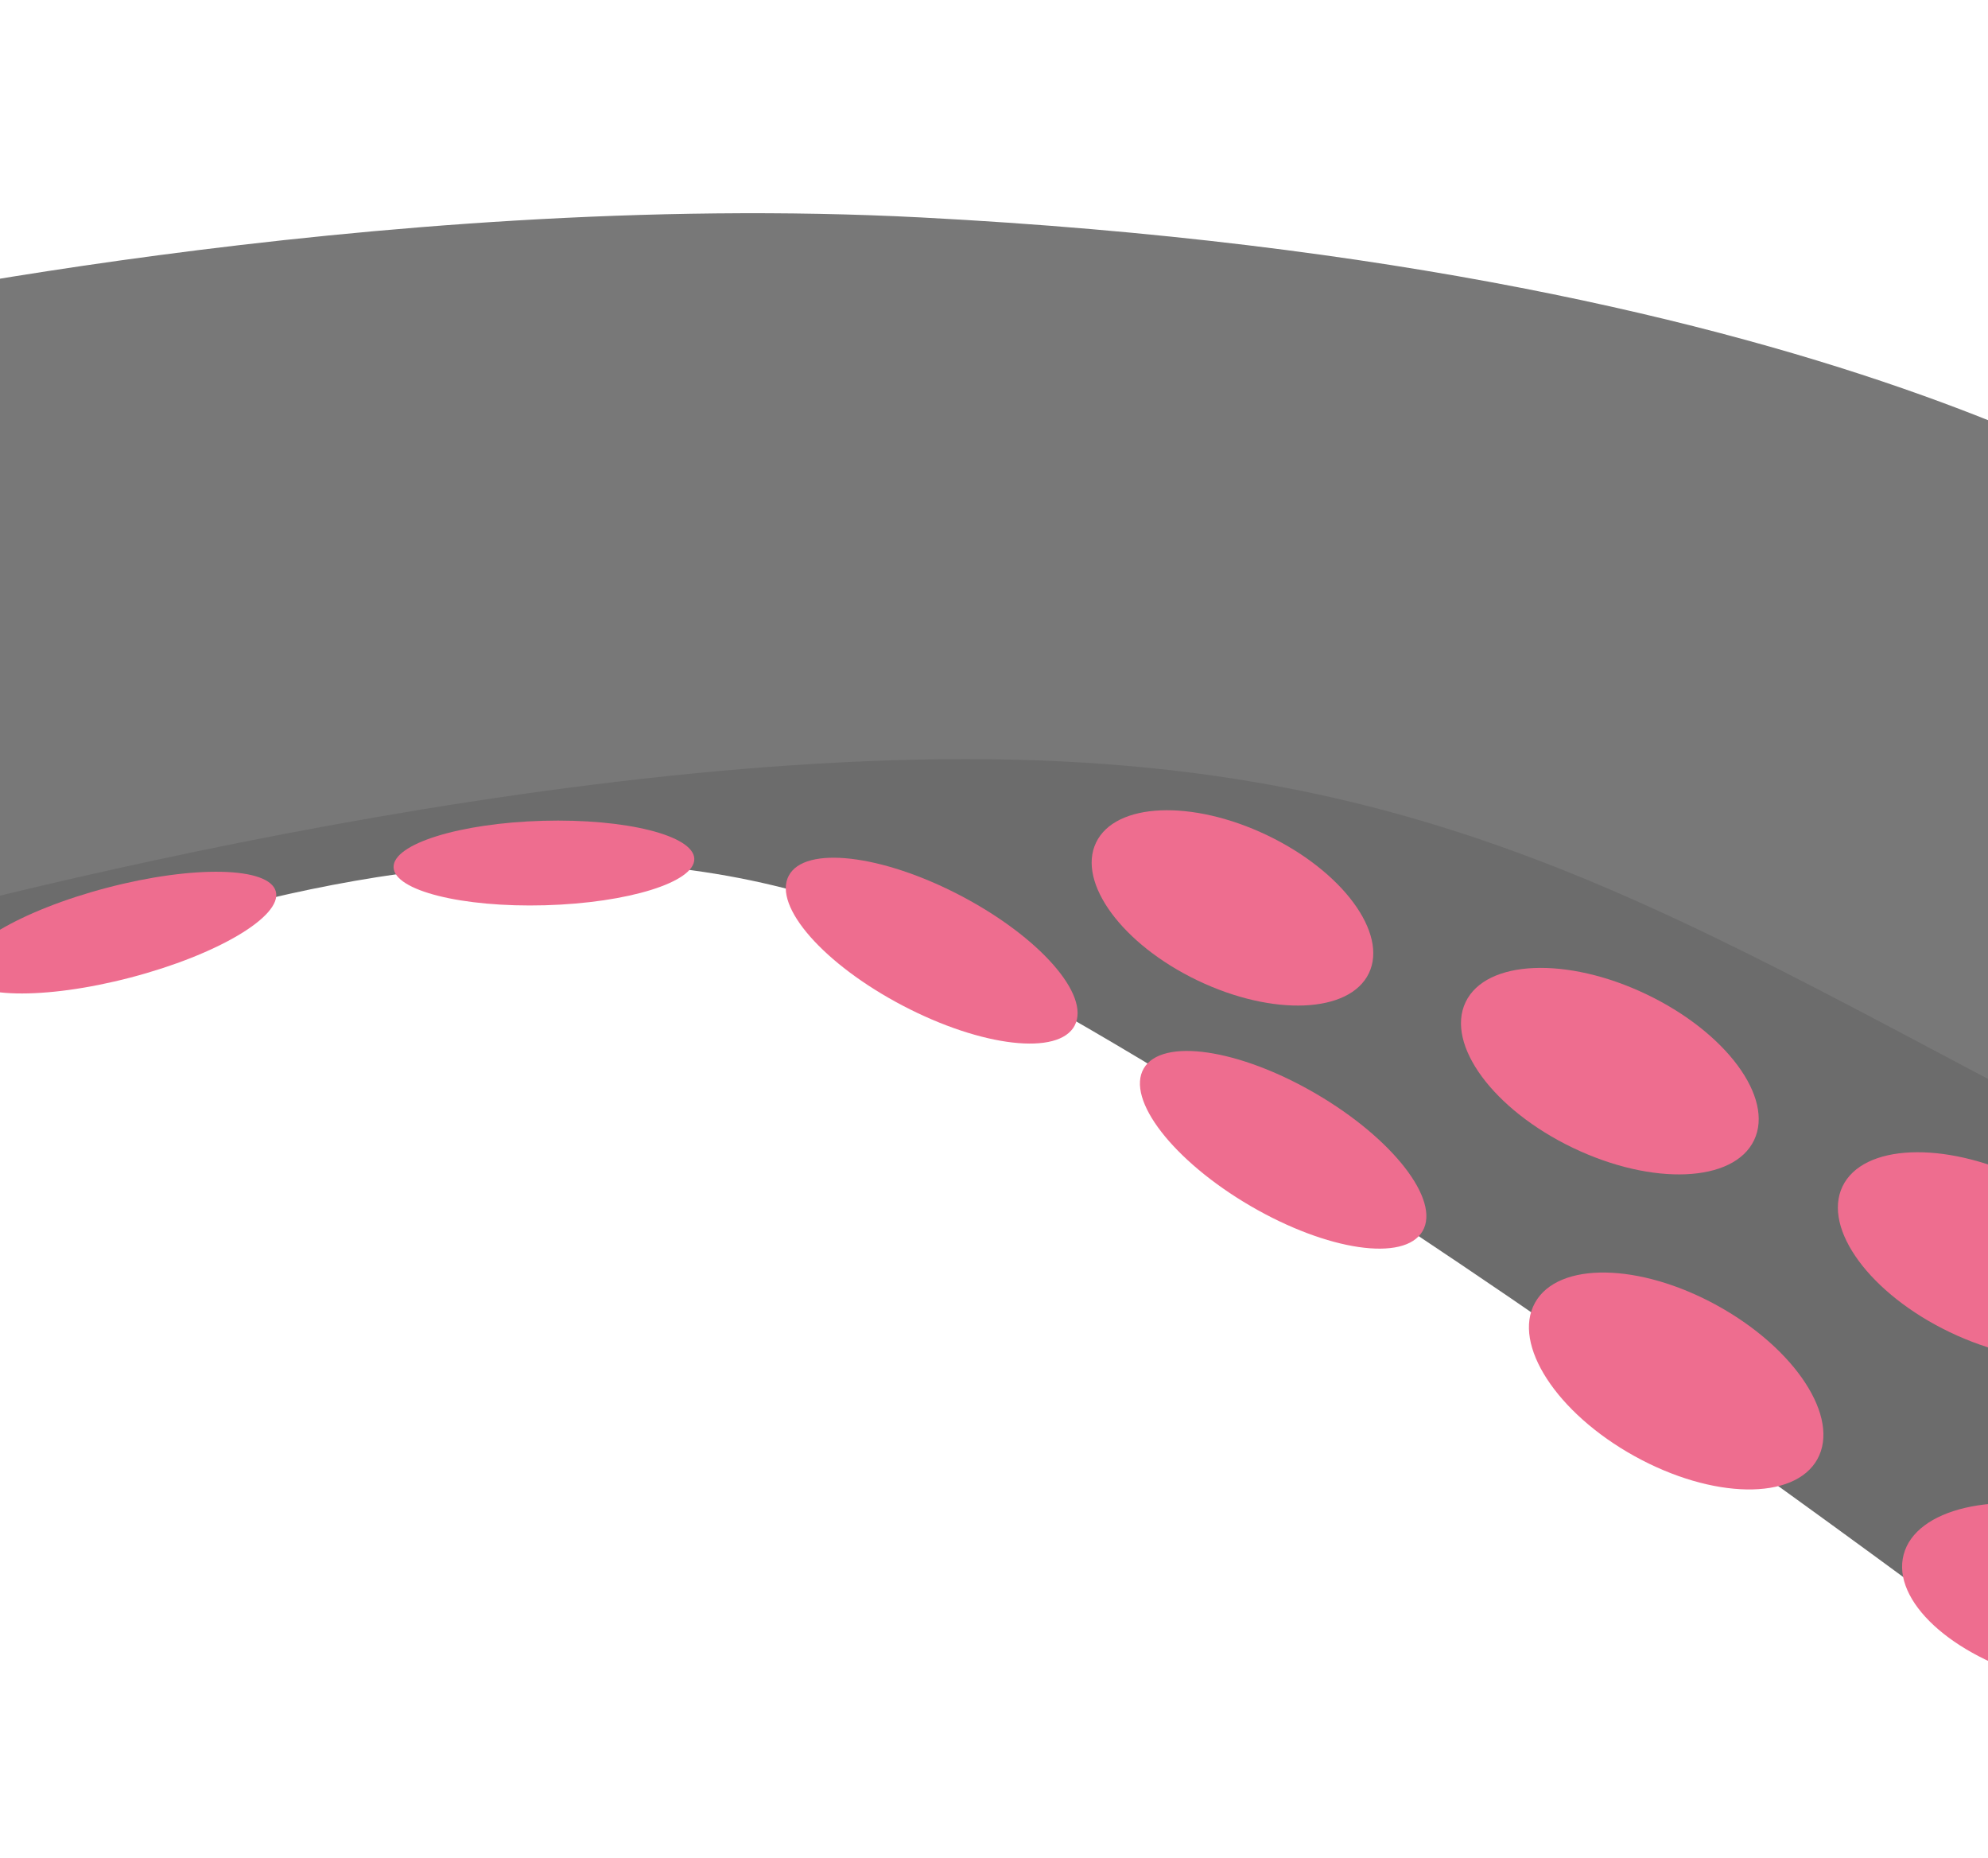
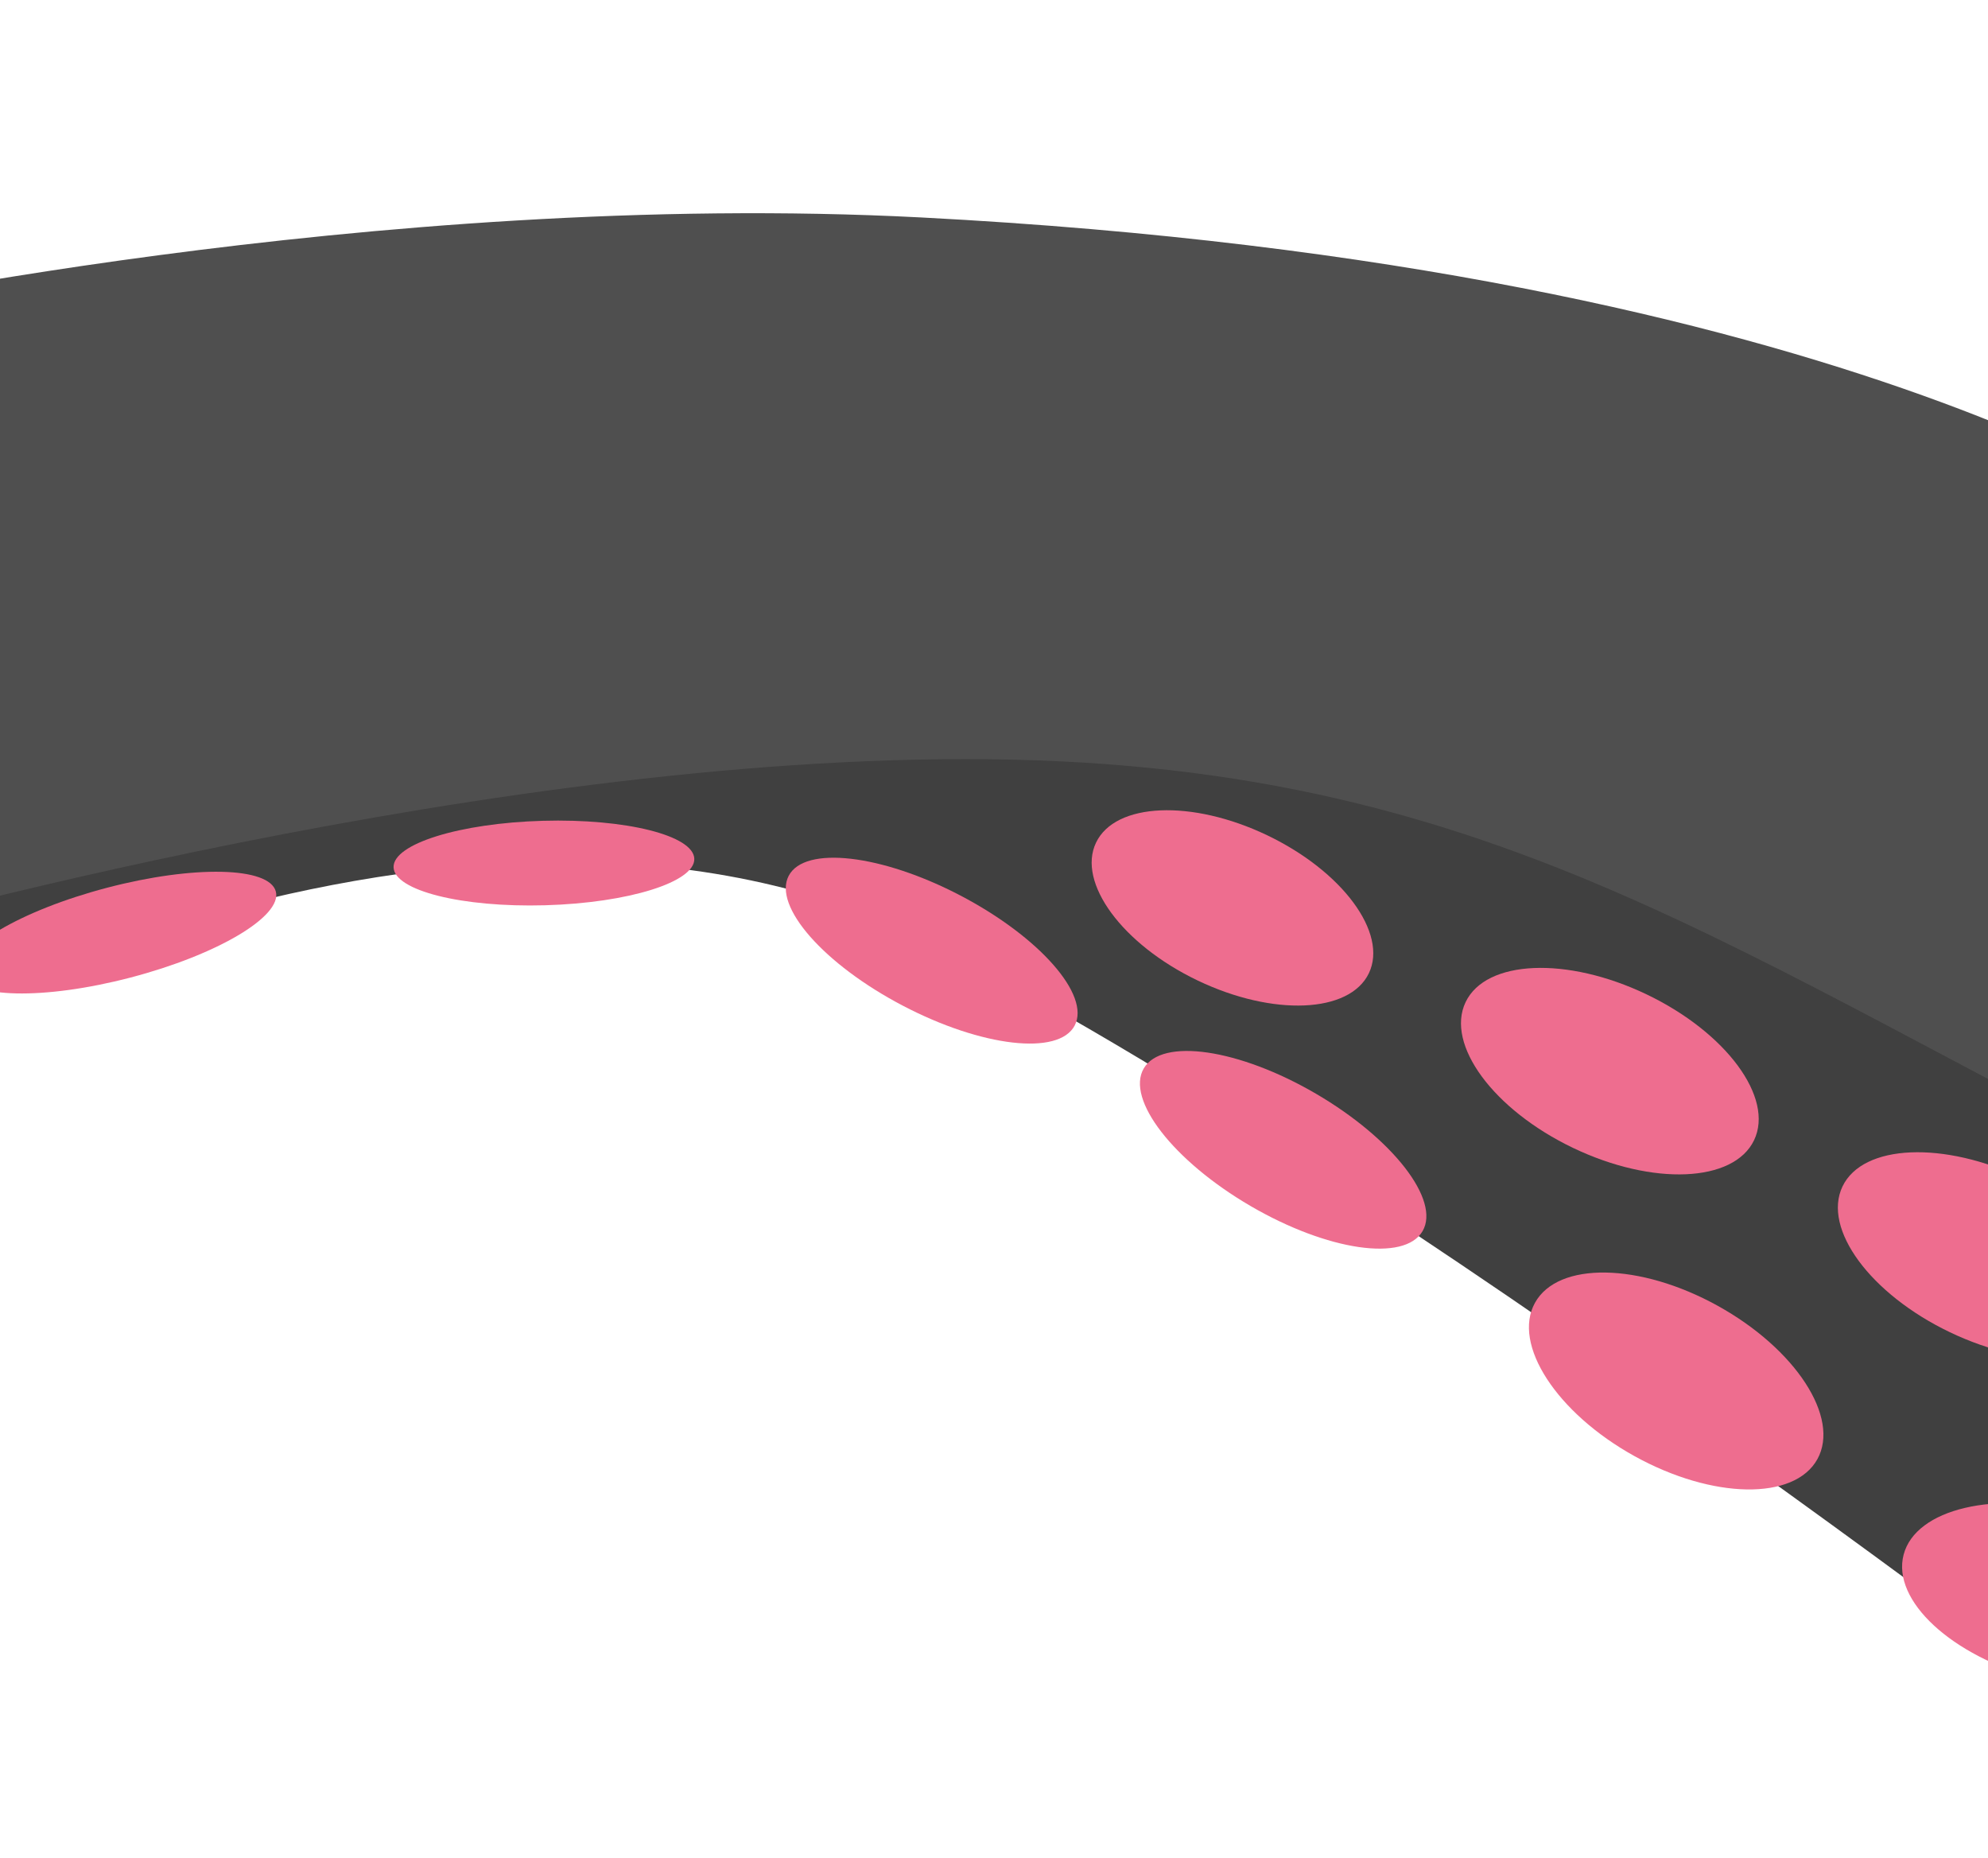
<svg xmlns="http://www.w3.org/2000/svg" width="1920" height="1794" viewBox="0 0 1920 1794" fill="none">
-   <mask id="mask0" maskUnits="userSpaceOnUse" x="-354" y="0" width="3042" height="1794">
-     <path fill="#C4C4C4" d="M-353.341 0h3040.7v1793.61h-3040.7z" />
+   <mask id="mask0" mask-type="alpha" maskUnits="userSpaceOnUse" x="-354" y="0" width="3042" height="1794">
+     <rect x="-353.341" width="3040.7" height="1793.61" fill="#C4C4C4" />
  </mask>
  <g mask="url(#mask0)">
-     <path d="M2080 1702.44v-576.45c0-.32.12-.42-.14-.61-8.8-6.35-446.89-321.613-842.36-391.736-794.948-140.955-1400.5 137-1400.5 137v158.496S445 679.981 902 911.481c437.42 221.579 1143.22 766.099 1176.76 792.039.66.51 1.24-.25 1.24-1.08z" fill="#404040" />
-     <path d="M890 209.981c-528.825-27.574-1073.244 92.745-1089.697 96.415-.456.101-.382.417-.382.885v608.861c0 .668.278 1.256.919 1.068 26.778-7.861 633.122-184.229 1131.66-184.229 509.38 0 737.26 190.329 1213.01 424.779.66.33 1.46-.15 1.46-.89V523.231c0-.306.09-.413-.15-.601-8.08-6.273-346.67-265.192-1256.82-312.649z" fill="#4F4F4F" />
+     <path d="M2080 1702.44V1125.99C2080 1125.67 2080.12 1125.57 2079.86 1125.38C2071.06 1119.03 1632.97 803.767 1237.5 733.644C442.552 592.689 -163 870.644 -163 870.644V1029.14C-163 1029.14 445 679.981 902 911.481C1339.42 1133.06 2045.22 1677.58 2078.76 1703.52C2079.42 1704.03 2080 1703.27 2080 1702.44Z" fill="#404040" />
+     <path d="M890 209.981C361.175 182.407 -183.244 302.726 -199.697 306.396C-200.153 306.497 -200.079 306.813 -200.079 307.281V916.142C-200.079 916.81 -199.801 917.398 -199.16 917.21C-172.382 909.349 433.962 732.981 932.5 732.981C1441.88 732.981 1669.76 923.31 2145.51 1157.76C2146.17 1158.09 2146.97 1157.61 2146.97 1156.87V523.231C2146.97 522.925 2147.06 522.818 2146.82 522.63C2138.74 516.357 1800.15 257.438 890 209.981Z" fill="#4F4F4F" />
  </g>
  <ellipse cx="525.334" cy="833.327" rx="145.282" ry="40.797" transform="rotate(178.387 525.334 833.327)" fill="#EE6D8F" />
  <ellipse cx="899.832" cy="917.925" rx="155.878" ry="60.015" transform="rotate(-152.379 899.832 917.925)" fill="#EE6D8F" />
  <ellipse cx="1239.26" cy="1110.23" rx="155.878" ry="62.743" transform="rotate(-149.739 1239.26 1110.23)" fill="#EE6D8F" />
  <ellipse cx="1190.31" cy="876.657" rx="146.065" ry="77.74" transform="rotate(-154.426 1190.31 876.657)" fill="#EE6D8F" />
  <ellipse cx="1554.78" cy="1034.28" rx="154.429" ry="82.191" transform="rotate(-154.426 1554.78 1034.28)" fill="#EE6D8F" />
  <ellipse cx="1618.84" cy="1333.46" rx="155.878" ry="82.963" transform="rotate(-151.034 1618.84 1333.46)" fill="#EE6D8F" />
  <ellipse cx="1918.78" cy="1212.28" rx="154.429" ry="82.191" transform="rotate(-154.426 1918.78 1212.28)" fill="#EE6D8F" />
  <ellipse cx="1989.26" cy="1540.8" rx="155.878" ry="82.963" transform="rotate(-165.26 1989.26 1540.8)" fill="#EE6D8F" />
  <ellipse cx="114.873" cy="900.507" rx="156.63" ry="44.813" transform="rotate(165.327 114.873 900.507)" fill="#EE6D8F" />
</svg>
